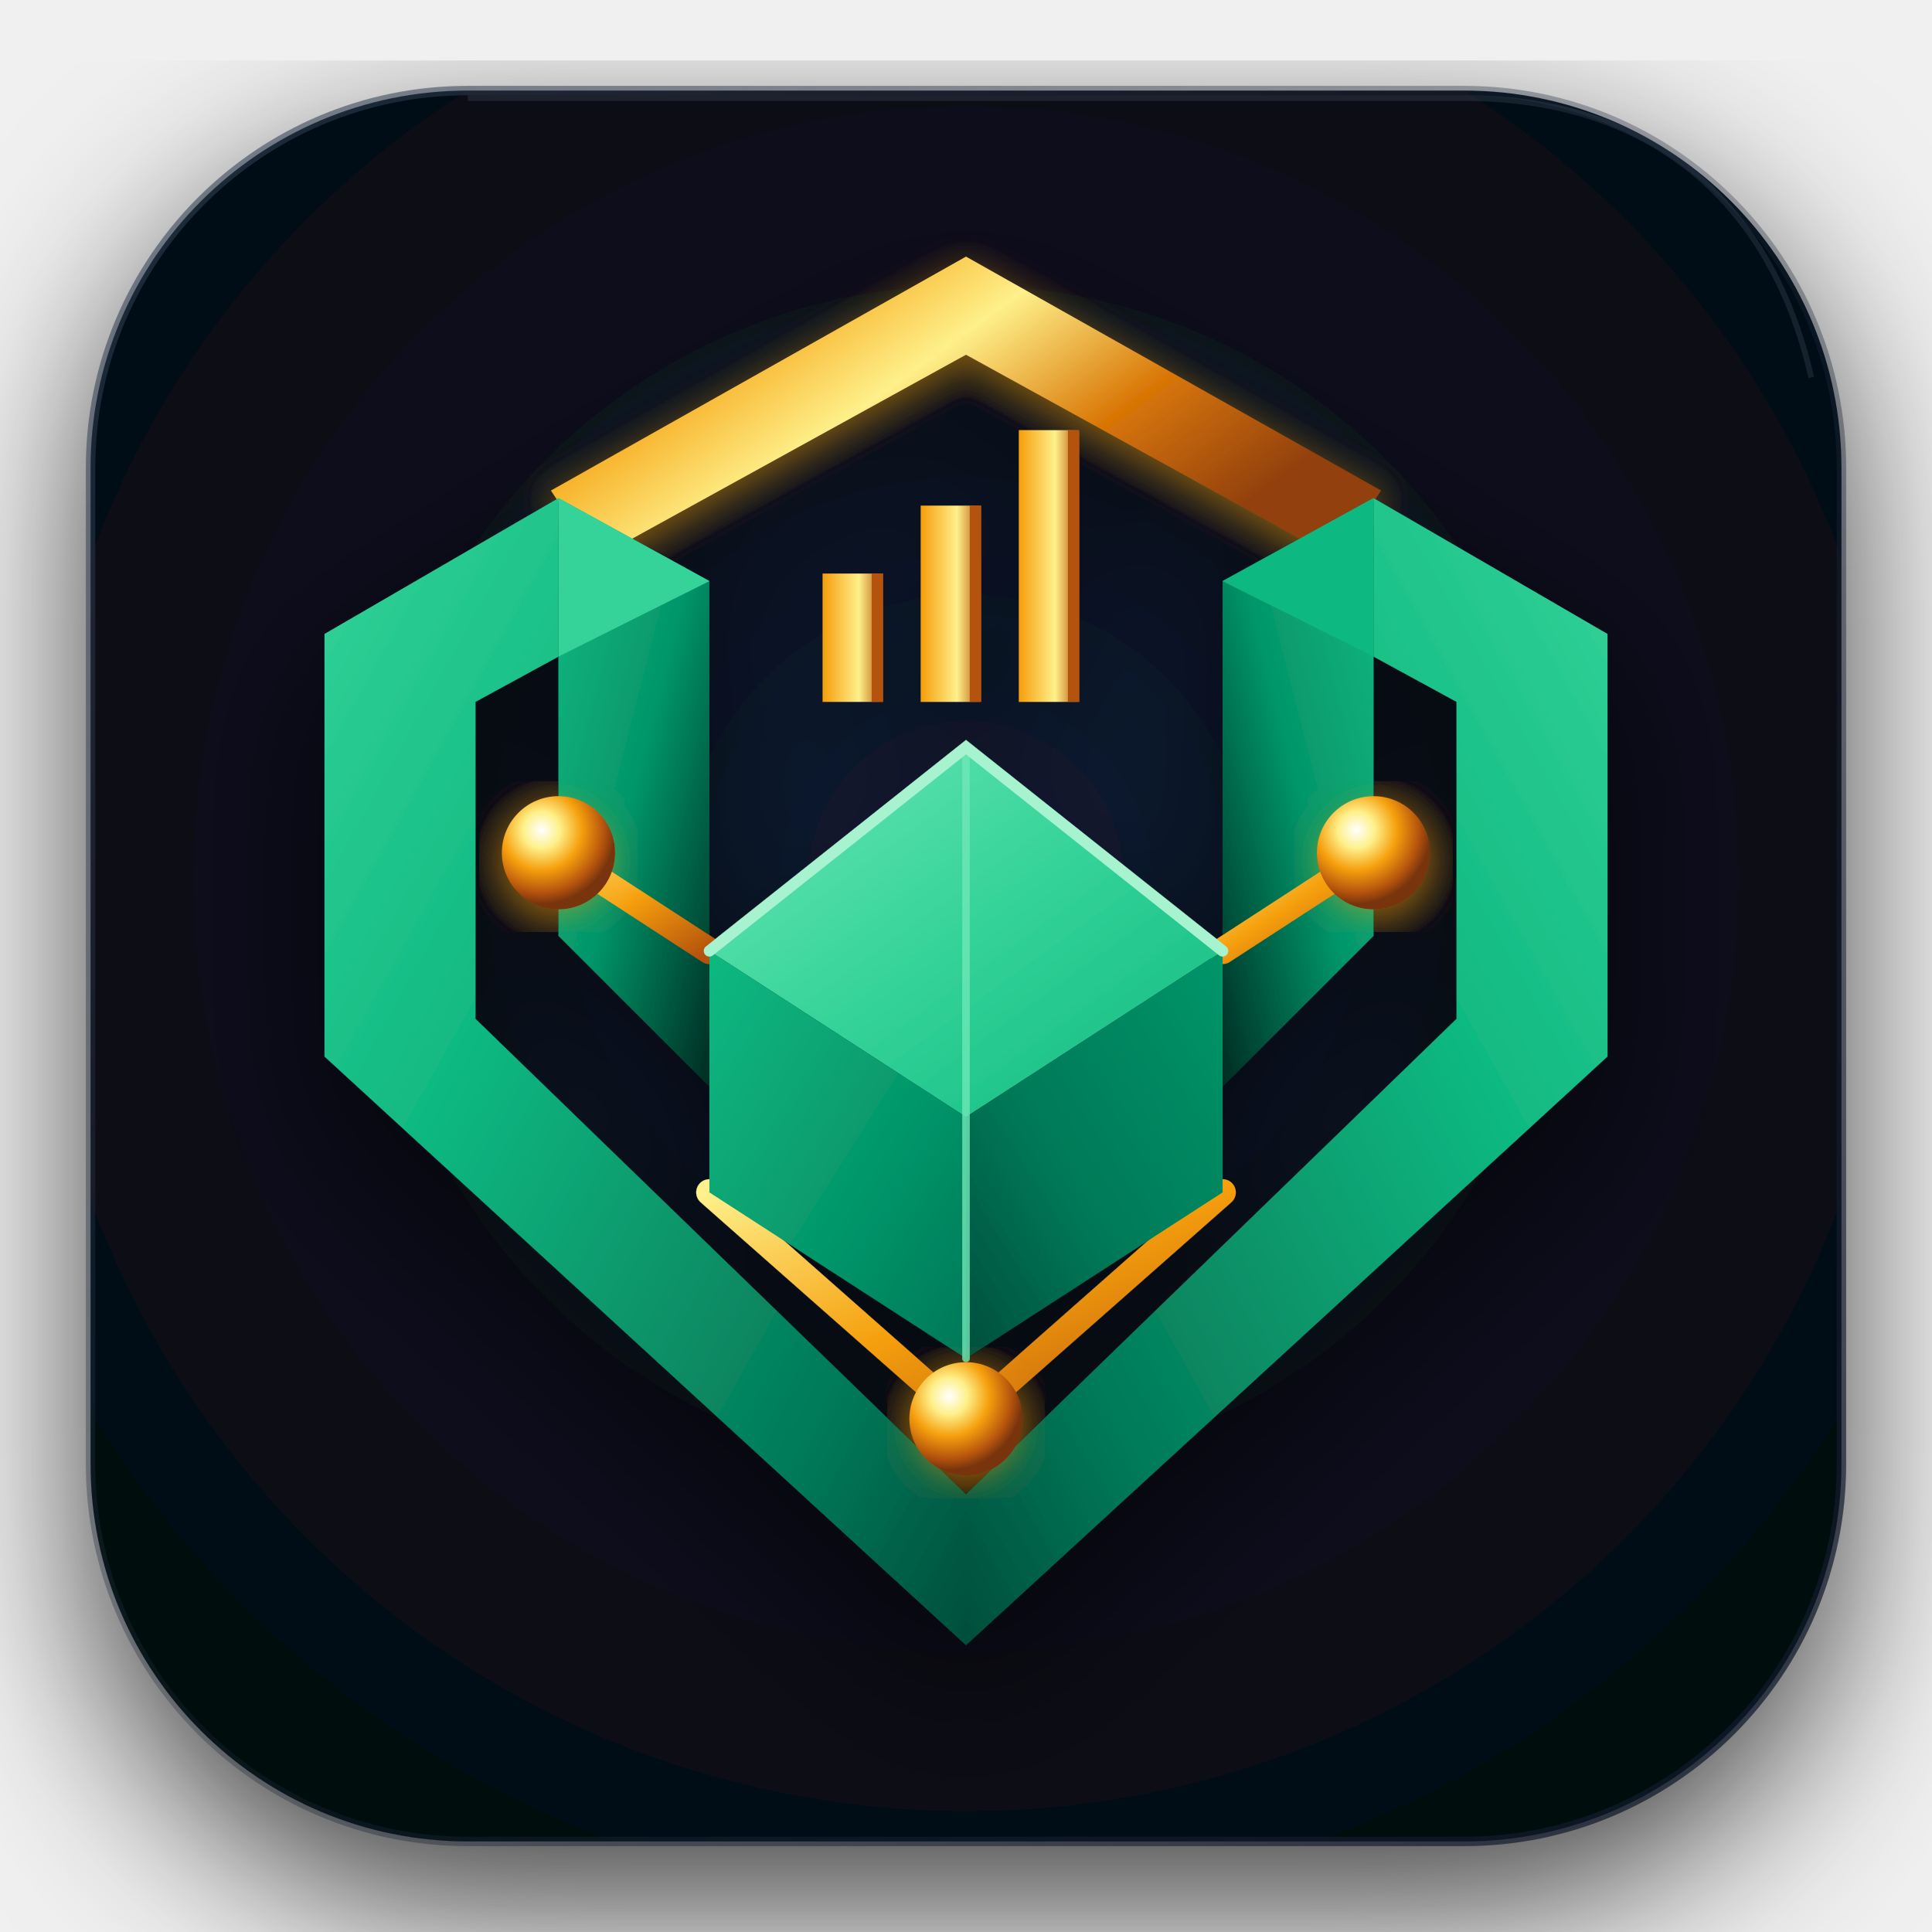
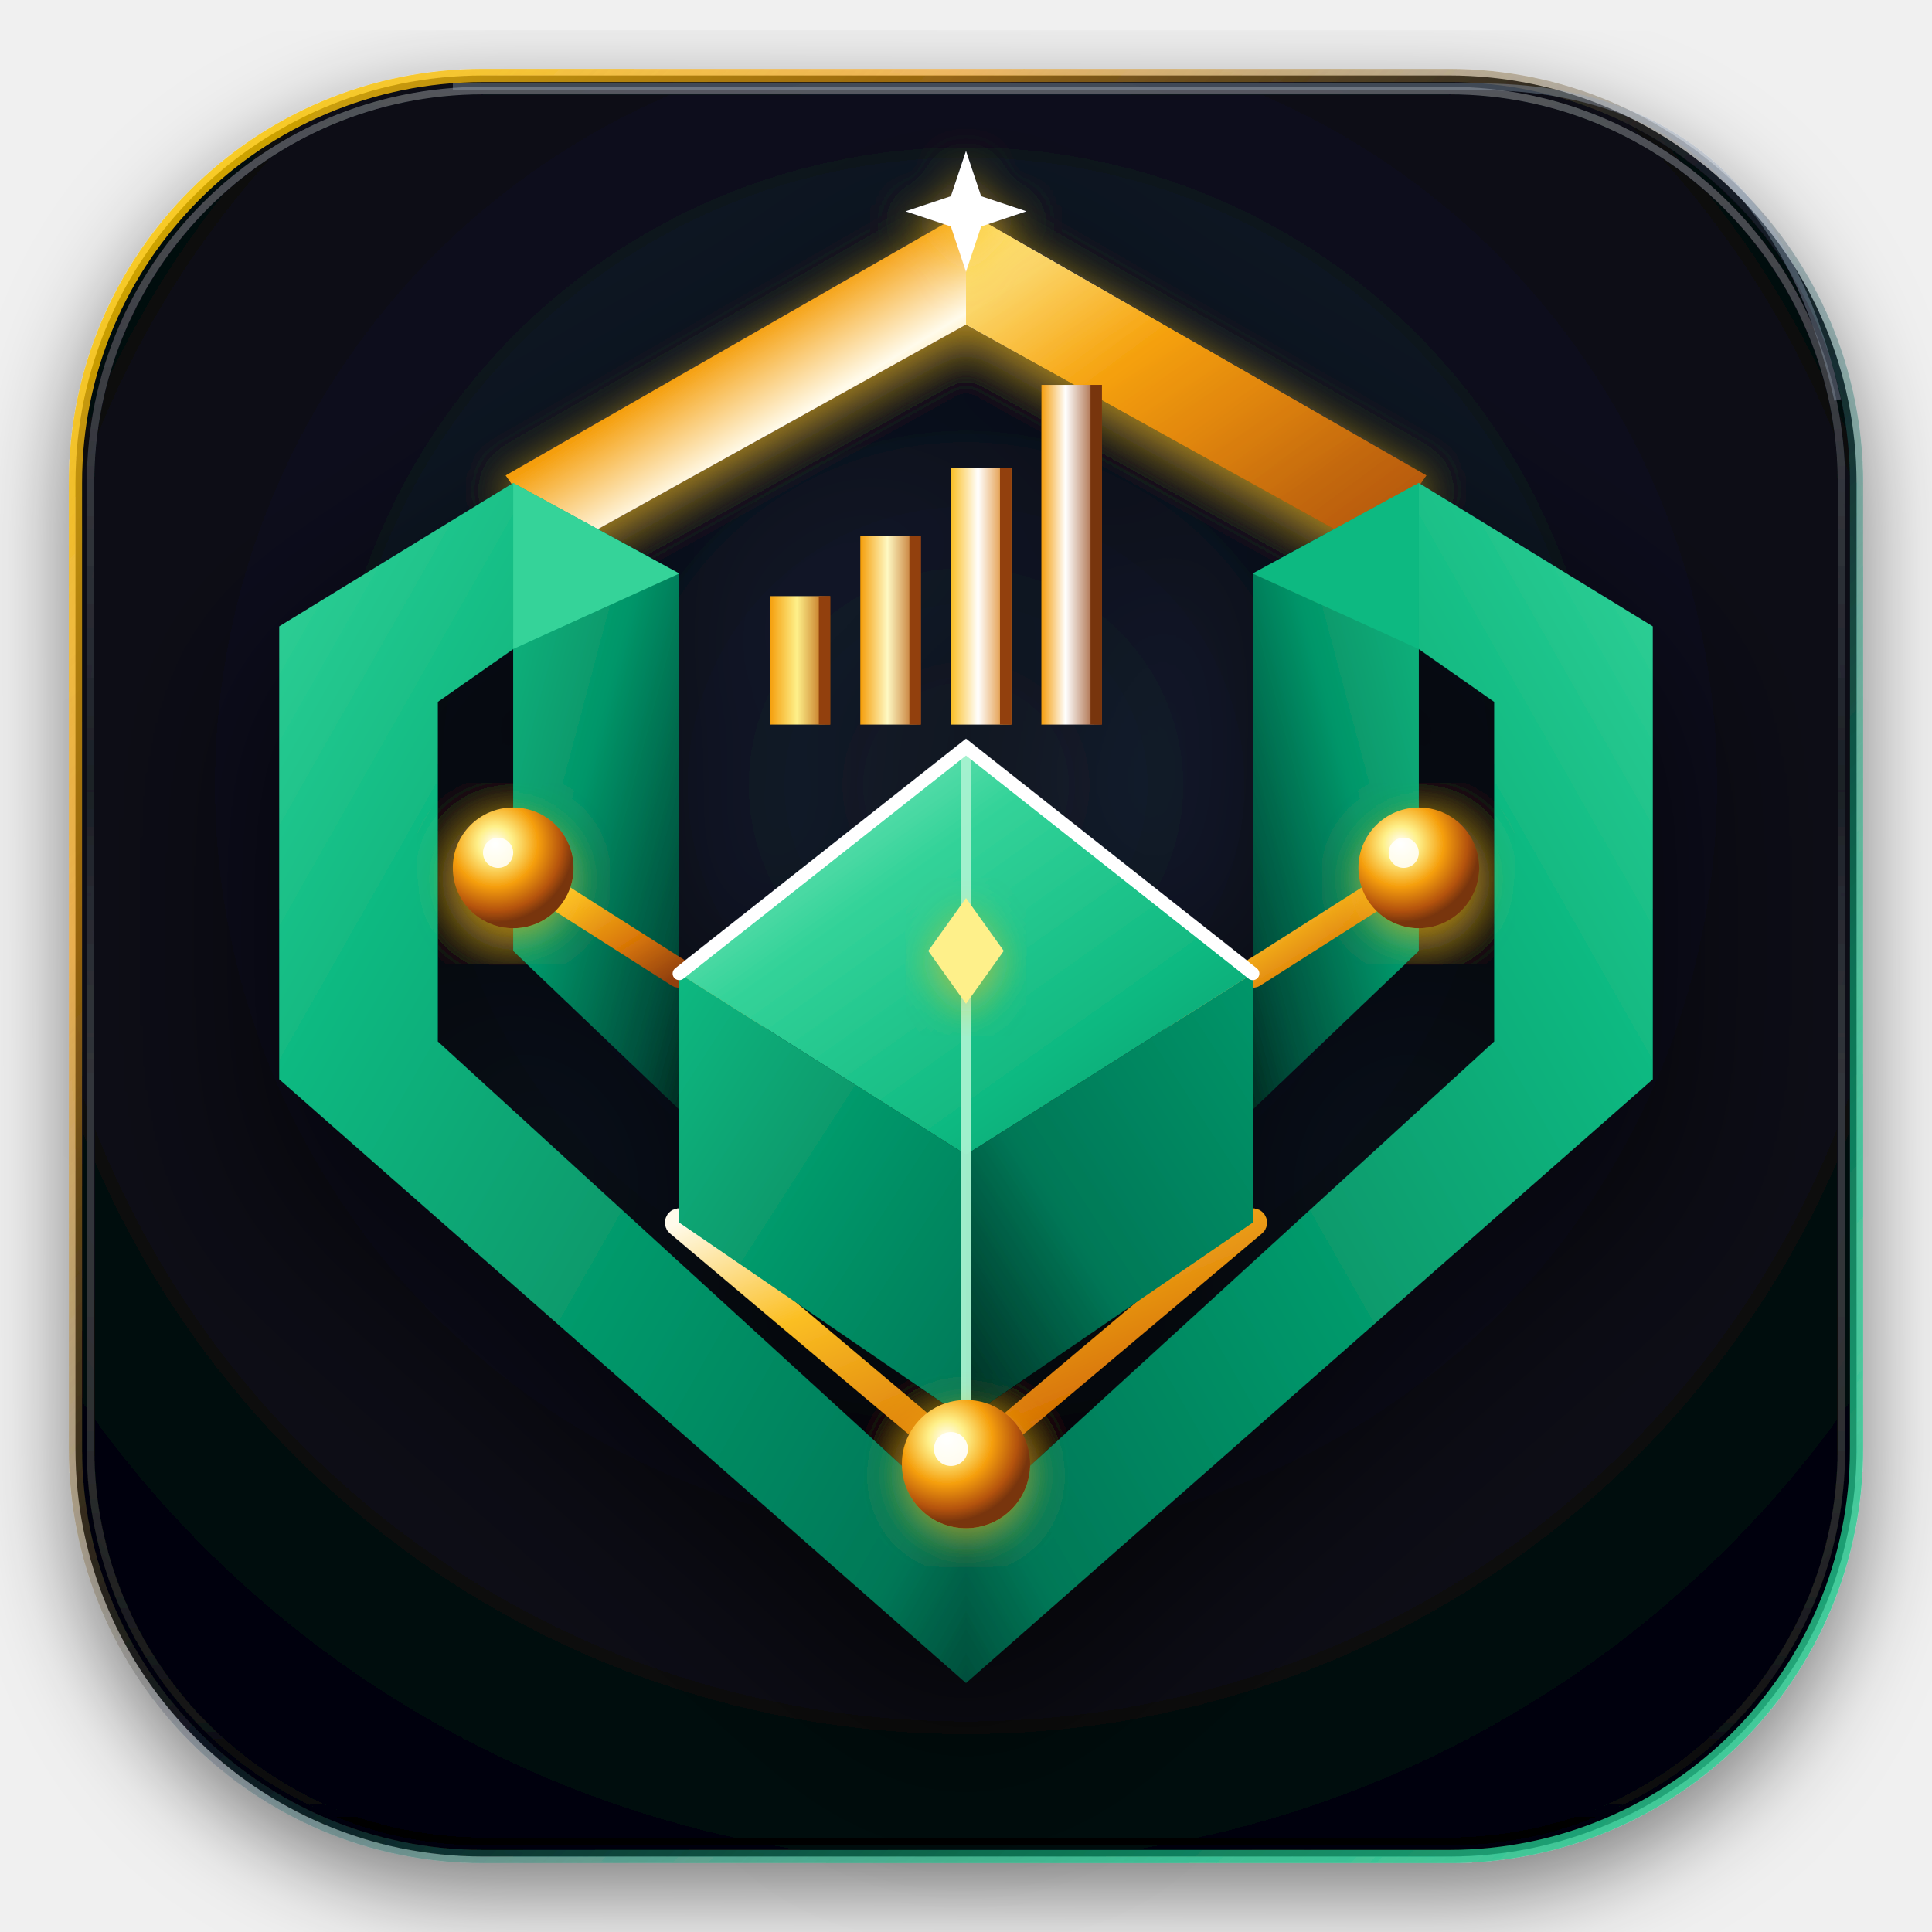
<svg xmlns="http://www.w3.org/2000/svg" viewBox="0 0 512 512" width="100%" height="100%">
  <defs>
-     <radialGradient id="bgGlow" cx="50%" cy="45%" r="65%">
-       <stop offset="0%" stop-color="#14213d" />
-       <stop offset="50%" stop-color="#0b1220" />
-       <stop offset="100%" stop-color="#04070e" />
+     <radialGradient id="luxFavBgGlow" cx="50%" cy="40%" r="65%">
+       <stop offset="0%" stop-color="#1e293b" />
+       <stop offset="35%" stop-color="#0f172a" />
+       <stop offset="70%" stop-color="#090d16" />
+       <stop offset="100%" stop-color="#020408" />
    </radialGradient>
-     <linearGradient id="tileBorder" x1="0%" y1="0%" x2="100%" y2="100%">
-       <stop offset="0%" stop-color="#334155" stop-opacity="0.6" />
-       <stop offset="50%" stop-color="#1e293b" stop-opacity="0.3" />
-       <stop offset="100%" stop-color="#0f172a" stop-opacity="0.8" />
+     <linearGradient id="luxFavTileOuterRim" x1="0%" y1="0%" x2="100%" y2="100%">
+       <stop offset="0%" stop-color="#ffd700" stop-opacity="0.9" />
+       <stop offset="25%" stop-color="#f59e0b" stop-opacity="0.6" />
+       <stop offset="50%" stop-color="#334155" stop-opacity="0.3" />
+       <stop offset="75%" stop-color="#10b981" stop-opacity="0.6" />
+       <stop offset="100%" stop-color="#34d399" stop-opacity="0.9" />
    </linearGradient>
-     <linearGradient id="goldRoof" x1="0%" y1="0%" x2="100%" y2="50%">
-       <stop offset="0%" stop-color="#b45309" />
-       <stop offset="25%" stop-color="#f59e0b" />
-       <stop offset="50%" stop-color="#fef08a" />
-       <stop offset="75%" stop-color="#d97706" />
+     <linearGradient id="luxFavTileInnerRim" x1="0%" y1="0%" x2="0%" y2="100%">
+       <stop offset="0%" stop-color="#ffffff" stop-opacity="0.3" />
+       <stop offset="40%" stop-color="#ffffff" stop-opacity="0.08" />
+       <stop offset="100%" stop-color="#000000" stop-opacity="0.65" />
+     </linearGradient>
+     <linearGradient id="luxFavGoldCrown" x1="0%" y1="0%" x2="100%" y2="60%">
+       <stop offset="0%" stop-color="#92400e" />
+       <stop offset="18%" stop-color="#d97706" />
+       <stop offset="35%" stop-color="#f59e0b" />
+       <stop offset="50%" stop-color="#fffbeb" />
+       <stop offset="65%" stop-color="#fbbf24" />
+       <stop offset="85%" stop-color="#d97706" />
+       <stop offset="100%" stop-color="#78350f" />
+     </linearGradient>
+     <linearGradient id="luxFavGoldRoofFace" x1="0%" y1="0%" x2="100%" y2="100%">
+       <stop offset="0%" stop-color="#fef08a" />
+       <stop offset="40%" stop-color="#f59e0b" />
+       <stop offset="100%" stop-color="#b45309" />
+     </linearGradient>
+     <linearGradient id="luxFavGoldBar1" x1="0%" y1="0%" x2="100%" y2="0%">
+       <stop offset="0%" stop-color="#f59e0b" />
+       <stop offset="45%" stop-color="#fef08a" />
+       <stop offset="100%" stop-color="#b45309" />
+     </linearGradient>
+     <linearGradient id="luxFavGoldBar2" x1="0%" y1="0%" x2="100%" y2="0%">
+       <stop offset="0%" stop-color="#f59e0b" />
+       <stop offset="45%" stop-color="#fef9c3" />
+       <stop offset="100%" stop-color="#b45309" />
+     </linearGradient>
+     <linearGradient id="luxFavGoldBar3" x1="0%" y1="0%" x2="100%" y2="0%">
+       <stop offset="0%" stop-color="#fbbf24" />
+       <stop offset="45%" stop-color="#ffffff" />
+       <stop offset="100%" stop-color="#d97706" />
+     </linearGradient>
+     <linearGradient id="luxFavGoldBar4" x1="0%" y1="0%" x2="100%" y2="0%">
+       <stop offset="0%" stop-color="#f59e0b" />
+       <stop offset="40%" stop-color="#ffffff" />
      <stop offset="100%" stop-color="#92400e" />
    </linearGradient>
-     <linearGradient id="goldBarLeft" x1="0%" y1="0%" x2="100%" y2="0%">
-       <stop offset="0%" stop-color="#f59e0b" />
-       <stop offset="60%" stop-color="#fef08a" />
-       <stop offset="100%" stop-color="#b45309" />
+     <linearGradient id="luxFavEmeraldWingLeft" x1="0%" y1="0%" x2="100%" y2="100%">
+       <stop offset="0%" stop-color="#34d399" />
+       <stop offset="25%" stop-color="#10b981" />
+       <stop offset="60%" stop-color="#059669" />
+       <stop offset="90%" stop-color="#047857" />
+       <stop offset="100%" stop-color="#064e3b" />
    </linearGradient>
-     <linearGradient id="goldBarMid" x1="0%" y1="0%" x2="100%" y2="0%">
-       <stop offset="0%" stop-color="#f59e0b" />
-       <stop offset="60%" stop-color="#fef08a" />
-       <stop offset="100%" stop-color="#b45309" />
+     <linearGradient id="luxFavEmeraldWingLeftInner" x1="0%" y1="0%" x2="100%" y2="100%">
+       <stop offset="0%" stop-color="#10b981" />
+       <stop offset="45%" stop-color="#059669" />
+       <stop offset="85%" stop-color="#064e3b" />
+       <stop offset="100%" stop-color="#022c22" />
    </linearGradient>
-     <linearGradient id="goldBarRight" x1="0%" y1="0%" x2="100%" y2="0%">
-       <stop offset="0%" stop-color="#f59e0b" />
-       <stop offset="60%" stop-color="#fef08a" />
-       <stop offset="100%" stop-color="#b45309" />
+     <linearGradient id="luxFavEmeraldWingRight" x1="100%" y1="0%" x2="0%" y2="100%">
+       <stop offset="0%" stop-color="#34d399" />
+       <stop offset="25%" stop-color="#10b981" />
+       <stop offset="60%" stop-color="#059669" />
+       <stop offset="90%" stop-color="#047857" />
+       <stop offset="100%" stop-color="#064e3b" />
    </linearGradient>
-     <radialGradient id="goldNode" cx="35%" cy="30%" r="65%">
+     <linearGradient id="luxFavEmeraldWingRightInner" x1="100%" y1="0%" x2="0%" y2="100%">
+       <stop offset="0%" stop-color="#10b981" />
+       <stop offset="45%" stop-color="#059669" />
+       <stop offset="85%" stop-color="#064e3b" />
+       <stop offset="100%" stop-color="#022c22" />
+     </linearGradient>
+     <linearGradient id="luxFavEmeraldApexDiamond" x1="0%" y1="0%" x2="100%" y2="100%">
+       <stop offset="0%" stop-color="#a7f3d0" />
+       <stop offset="35%" stop-color="#34d399" />
+       <stop offset="70%" stop-color="#10b981" />
+       <stop offset="100%" stop-color="#059669" />
+     </linearGradient>
+     <linearGradient id="luxFavEmeraldApexLeft" x1="0%" y1="0%" x2="100%" y2="100%">
+       <stop offset="0%" stop-color="#10b981" />
+       <stop offset="50%" stop-color="#059669" />
+       <stop offset="100%" stop-color="#047857" />
+     </linearGradient>
+     <linearGradient id="luxFavEmeraldApexRight" x1="100%" y1="0%" x2="0%" y2="100%">
+       <stop offset="0%" stop-color="#059669" />
+       <stop offset="60%" stop-color="#047857" />
+       <stop offset="100%" stop-color="#022c22" />
+     </linearGradient>
+     <radialGradient id="luxFavGoldNodeSphere" cx="35%" cy="30%" r="65%">
      <stop offset="0%" stop-color="#ffffff" />
-       <stop offset="25%" stop-color="#fef08a" />
+       <stop offset="22%" stop-color="#fef08a" />
      <stop offset="55%" stop-color="#f59e0b" />
      <stop offset="85%" stop-color="#b45309" />
      <stop offset="100%" stop-color="#78350f" />
    </radialGradient>
-     <linearGradient id="goldWire" x1="0%" y1="0%" x2="100%" y2="100%">
-       <stop offset="0%" stop-color="#fef08a" />
-       <stop offset="50%" stop-color="#f59e0b" />
-       <stop offset="100%" stop-color="#b45309" />
+     <linearGradient id="luxFavGoldWire" x1="0%" y1="0%" x2="100%" y2="100%">
+       <stop offset="0%" stop-color="#fffbeb" />
+       <stop offset="30%" stop-color="#fbbf24" />
+       <stop offset="70%" stop-color="#d97706" />
+       <stop offset="100%" stop-color="#92400e" />
    </linearGradient>
-     <linearGradient id="emeraldWingLeftOuter" x1="0%" y1="0%" x2="100%" y2="100%">
-       <stop offset="0%" stop-color="#34d399" />
-       <stop offset="35%" stop-color="#10b981" />
-       <stop offset="80%" stop-color="#047857" />
-       <stop offset="100%" stop-color="#064e3b" />
-     </linearGradient>
-     <linearGradient id="emeraldWingLeftInner" x1="0%" y1="0%" x2="100%" y2="100%">
-       <stop offset="0%" stop-color="#10b981" />
-       <stop offset="50%" stop-color="#059669" />
-       <stop offset="100%" stop-color="#022c22" />
-     </linearGradient>
-     <linearGradient id="emeraldWingRightOuter" x1="100%" y1="0%" x2="0%" y2="100%">
-       <stop offset="0%" stop-color="#34d399" />
-       <stop offset="35%" stop-color="#10b981" />
-       <stop offset="80%" stop-color="#047857" />
-       <stop offset="100%" stop-color="#064e3b" />
-     </linearGradient>
-     <linearGradient id="emeraldWingRightInner" x1="100%" y1="0%" x2="0%" y2="100%">
-       <stop offset="0%" stop-color="#10b981" />
-       <stop offset="50%" stop-color="#059669" />
-       <stop offset="100%" stop-color="#022c22" />
-     </linearGradient>
-     <linearGradient id="emeraldChevronTop" x1="0%" y1="0%" x2="100%" y2="100%">
-       <stop offset="0%" stop-color="#6ee7b7" />
-       <stop offset="50%" stop-color="#34d399" />
-       <stop offset="100%" stop-color="#10b981" />
-     </linearGradient>
-     <linearGradient id="emeraldChevronLeft" x1="0%" y1="0%" x2="100%" y2="100%">
-       <stop offset="0%" stop-color="#10b981" />
-       <stop offset="60%" stop-color="#059669" />
-       <stop offset="100%" stop-color="#047857" />
-     </linearGradient>
-     <linearGradient id="emeraldChevronRight" x1="100%" y1="0%" x2="0%" y2="100%">
-       <stop offset="0%" stop-color="#059669" />
-       <stop offset="60%" stop-color="#047857" />
-       <stop offset="100%" stop-color="#064e3b" />
-     </linearGradient>
-     <linearGradient id="emeraldVBottom" x1="0%" y1="0%" x2="0%" y2="100%">
-       <stop offset="0%" stop-color="#059669" />
-       <stop offset="50%" stop-color="#047857" />
-       <stop offset="100%" stop-color="#022c22" />
-     </linearGradient>
-     <filter id="outerShadow" x="-15%" y="-15%" width="130%" height="130%">
-       <feDropShadow dx="0" dy="16" stdDeviation="24" flood-color="#000000" flood-opacity="0.75" />
+     <filter id="luxFavTileShadow" x="-20%" y="-20%" width="140%" height="140%">
+       <feDropShadow dx="0" dy="24" stdDeviation="28" flood-color="#000000" flood-opacity="0.85" />
+       <feDropShadow dx="0" dy="8" stdDeviation="12" flood-color="#000000" flood-opacity="0.5" />
    </filter>
-     <filter id="emblemGlow" x="-20%" y="-20%" width="140%" height="140%">
-       <feDropShadow dx="0" dy="8" stdDeviation="12" flood-color="#047857" flood-opacity="0.35" />
-       <feDropShadow dx="0" dy="16" stdDeviation="20" flood-color="#000000" flood-opacity="0.6" />
+     <filter id="luxFavEmblemDepth" x="-20%" y="-20%" width="140%" height="140%">
+       <feDropShadow dx="0" dy="12" stdDeviation="16" flood-color="#047857" flood-opacity="0.45" />
+       <feDropShadow dx="0" dy="20" stdDeviation="24" flood-color="#000000" flood-opacity="0.7" />
    </filter>
-     <filter id="goldGlow" x="-20%" y="-20%" width="140%" height="140%">
-       <feDropShadow dx="0" dy="2" stdDeviation="4" flood-color="#f59e0b" flood-opacity="0.4" />
+     <filter id="luxFavGoldHighlight" x="-30%" y="-30%" width="160%" height="160%">
+       <feDropShadow dx="0" dy="3" stdDeviation="5" flood-color="#fbbf24" flood-opacity="0.6" />
    </filter>
  </defs>
-   <rect x="24" y="24" width="464" height="464" rx="100" ry="100" fill="url(#bgGlow)" filter="url(#outerShadow)" />
-   <rect x="24" y="24" width="464" height="464" rx="100" ry="100" fill="none" stroke="url(#tileBorder)" stroke-width="2.5" />
-   <path d="M 124 26 L 388 26 C 440 26 470 56 480 100" fill="none" stroke="#475569" stroke-width="1.5" stroke-opacity="0.3" />
-   <g filter="url(#emblemGlow)">
-     <path d="M 256 68 L 366 130 L 354 148 L 256 94 L 158 148 L 146 130 Z" fill="url(#goldRoof)" filter="url(#goldGlow)" />
-     <path d="M 218 152 L 234 152 L 234 186 L 218 186 Z" fill="url(#goldBarLeft)" rx="3" />
-     <path d="M 231 152 L 234 152 L 234 186 L 231 186 Z" fill="#b45309" />
-     <path d="M 244 134 L 260 134 L 260 186 L 244 186 Z" fill="url(#goldBarMid)" rx="3" />
-     <path d="M 257 134 L 260 134 L 260 186 L 257 186 Z" fill="#b45309" />
-     <path d="M 270 114 L 286 114 L 286 186 L 270 186 Z" fill="url(#goldBarRight)" rx="3" />
-     <path d="M 283 114 L 286 114 L 286 186 L 283 186 Z" fill="#b45309" />
-     <path d="M 148 132 L 86 168 L 86 280 L 256 436 L 256 396 L 126 270 L 126 186 L 148 174 Z" fill="url(#emeraldWingLeftOuter)" />
-     <path d="M 148 132 L 148 248 L 188 288 L 188 154 Z" fill="url(#emeraldWingLeftInner)" />
-     <path d="M 148 132 L 188 154 L 148 174 Z" fill="#34d399" />
-     <path d="M 364 132 L 426 168 L 426 280 L 256 436 L 256 396 L 386 270 L 386 186 L 364 174 Z" fill="url(#emeraldWingRightOuter)" />
-     <path d="M 364 132 L 364 248 L 324 288 L 324 154 Z" fill="url(#emeraldWingRightInner)" />
-     <path d="M 364 132 L 324 154 L 364 174 Z" fill="#10b981" />
-     <path d="M 256 396 L 256 436 L 256 436 Z" fill="url(#emeraldVBottom)" />
-     <path d="M 148 226 L 188 252" stroke="url(#goldWire)" stroke-width="7" stroke-linecap="round" />
-     <path d="M 364 226 L 324 252" stroke="url(#goldWire)" stroke-width="7" stroke-linecap="round" />
-     <path d="M 188 316 L 256 376 L 324 316" fill="none" stroke="url(#goldWire)" stroke-width="7" stroke-linecap="round" stroke-linejoin="round" />
-     <path d="M 256 198 L 324 252 L 256 296 L 188 252 Z" fill="url(#emeraldChevronTop)" />
-     <path d="M 188 252 L 256 296 L 256 360 L 188 316 Z" fill="url(#emeraldChevronLeft)" />
-     <path d="M 324 252 L 256 296 L 256 360 L 324 316 Z" fill="url(#emeraldChevronRight)" />
-     <path d="M 256 198 L 256 296 L 256 360" stroke="#6ee7b7" stroke-width="2" stroke-linecap="round" stroke-opacity="0.8" />
-     <path d="M 188 252 L 256 198 L 324 252" fill="none" stroke="#a7f3d0" stroke-width="3" stroke-linecap="round" />
-     <circle cx="148" cy="226" r="15" fill="url(#goldNode)" filter="url(#goldGlow)" />
-     <circle cx="364" cy="226" r="15" fill="url(#goldNode)" filter="url(#goldGlow)" />
-     <circle cx="256" cy="376" r="15" fill="url(#goldNode)" filter="url(#goldGlow)" />
+   <g filter="url(#luxFavTileShadow)">
+     <rect x="20" y="20" width="472" height="472" rx="108" ry="108" fill="url(#luxFavBgGlow)" />
+     <rect x="20" y="20" width="472" height="472" rx="108" ry="108" fill="none" stroke="url(#luxFavTileOuterRim)" stroke-width="3.5" />
+     <rect x="24" y="24" width="464" height="464" rx="104" ry="104" fill="none" stroke="url(#luxFavTileInnerRim)" stroke-width="2" />
+     <path d="M 120 23 L 392 23 C 445 23 475 53 487 106" fill="none" stroke="#94a3b8" stroke-width="1.8" stroke-opacity="0.4" />
+   </g>
+   <g filter="url(#luxFavEmblemDepth)">
+     <path d="M 256 56 L 378 126 L 364 146 L 256 86 L 148 146 L 134 126 Z" fill="url(#luxFavGoldCrown)" filter="url(#luxFavGoldHighlight)" />
+     <path d="M 256 56 L 256 86 L 364 146 L 378 126 Z" fill="url(#luxFavGoldRoofFace)" opacity="0.9" />
+     <path d="M 256 40 L 260 52 L 272 56 L 260 60 L 256 72 L 252 60 L 240 56 L 252 52 Z" fill="#ffffff" filter="url(#luxFavGoldHighlight)" />
+     <path d="M 204 158 L 220 158 L 220 192 L 204 192 Z" fill="url(#luxFavGoldBar1)" rx="2.5" />
+     <path d="M 217 158 L 220 158 L 220 192 L 217 192 Z" fill="#92400e" />
+     <path d="M 228 142 L 244 142 L 244 192 L 228 192 Z" fill="url(#luxFavGoldBar2)" rx="2.5" />
+     <path d="M 241 142 L 244 142 L 244 192 L 241 192 Z" fill="#92400e" />
+     <path d="M 252 124 L 268 124 L 268 192 L 252 192 Z" fill="url(#luxFavGoldBar3)" rx="2.5" />
+     <path d="M 265 124 L 268 124 L 268 192 L 265 192 Z" fill="#92400e" />
+     <path d="M 276 102 L 292 102 L 292 192 L 276 192 Z" fill="url(#luxFavGoldBar4)" rx="2.5" />
+     <path d="M 289 102 L 292 102 L 292 192 L 289 192 Z" fill="#78350f" />
+     <path d="M 136 128 L 74 166 L 74 286 L 256 446 L 256 404 L 116 276 L 116 186 L 136 172 Z" fill="url(#luxFavEmeraldWingLeft)" />
+     <path d="M 136 128 L 136 252 L 180 294 L 180 152 Z" fill="url(#luxFavEmeraldWingLeftInner)" />
+     <path d="M 136 128 L 180 152 L 136 172 Z" fill="#34d399" />
+     <path d="M 376 128 L 438 166 L 438 286 L 256 446 L 256 404 L 396 276 L 396 186 L 376 172 Z" fill="url(#luxFavEmeraldWingRight)" />
+     <path d="M 376 128 L 376 252 L 332 294 L 332 152 Z" fill="url(#luxFavEmeraldWingRightInner)" />
+     <path d="M 376 128 L 332 152 L 376 172 Z" fill="#10b981" />
+     <path d="M 256 404 L 256 446 L 256 446 Z" fill="#047857" />
+     <path d="M 136 230 L 180 258" stroke="url(#luxFavGoldWire)" stroke-width="7.5" stroke-linecap="round" />
+     <path d="M 376 230 L 332 258" stroke="url(#luxFavGoldWire)" stroke-width="7.5" stroke-linecap="round" />
+     <path d="M 180 324 L 256 388 L 332 324" fill="none" stroke="url(#luxFavGoldWire)" stroke-width="7.5" stroke-linecap="round" stroke-linejoin="round" />
+     <path d="M 180 258 L 220 286" stroke="#fef08a" stroke-width="2.5" stroke-linecap="round" stroke-opacity="0.8" />
+     <path d="M 332 258 L 292 286" stroke="#fef08a" stroke-width="2.5" stroke-linecap="round" stroke-opacity="0.8" />
+     <path d="M 256 198 L 332 258 L 256 306 L 180 258 Z" fill="url(#luxFavEmeraldApexDiamond)" />
+     <path d="M 180 258 L 256 306 L 256 376 L 180 324 Z" fill="url(#luxFavEmeraldApexLeft)" />
+     <path d="M 332 258 L 256 306 L 256 376 L 332 324 Z" fill="url(#luxFavEmeraldApexRight)" />
+     <path d="M 256 198 L 256 306 L 256 376" stroke="#a7f3d0" stroke-width="2.5" stroke-linecap="round" stroke-opacity="0.95" />
+     <path d="M 180 258 L 256 198 L 332 258" fill="none" stroke="#ffffff" stroke-width="3.5" stroke-linecap="round" />
+     <circle cx="136" cy="230" r="16" fill="url(#luxFavGoldNodeSphere)" filter="url(#luxFavGoldHighlight)" />
+     <circle cx="132" cy="226" r="4" fill="#ffffff" opacity="0.85" />
+     <circle cx="376" cy="230" r="16" fill="url(#luxFavGoldNodeSphere)" filter="url(#luxFavGoldHighlight)" />
+     <circle cx="372" cy="226" r="4" fill="#ffffff" opacity="0.85" />
+     <circle cx="256" cy="388" r="17" fill="url(#luxFavGoldNodeSphere)" filter="url(#luxFavGoldHighlight)" />
+     <circle cx="252" cy="384" r="4.5" fill="#ffffff" opacity="0.9" />
+     <polygon points="256,238 266,252 256,266 246,252" fill="#fef08a" filter="url(#luxFavGoldHighlight)" />
  </g>
</svg>
